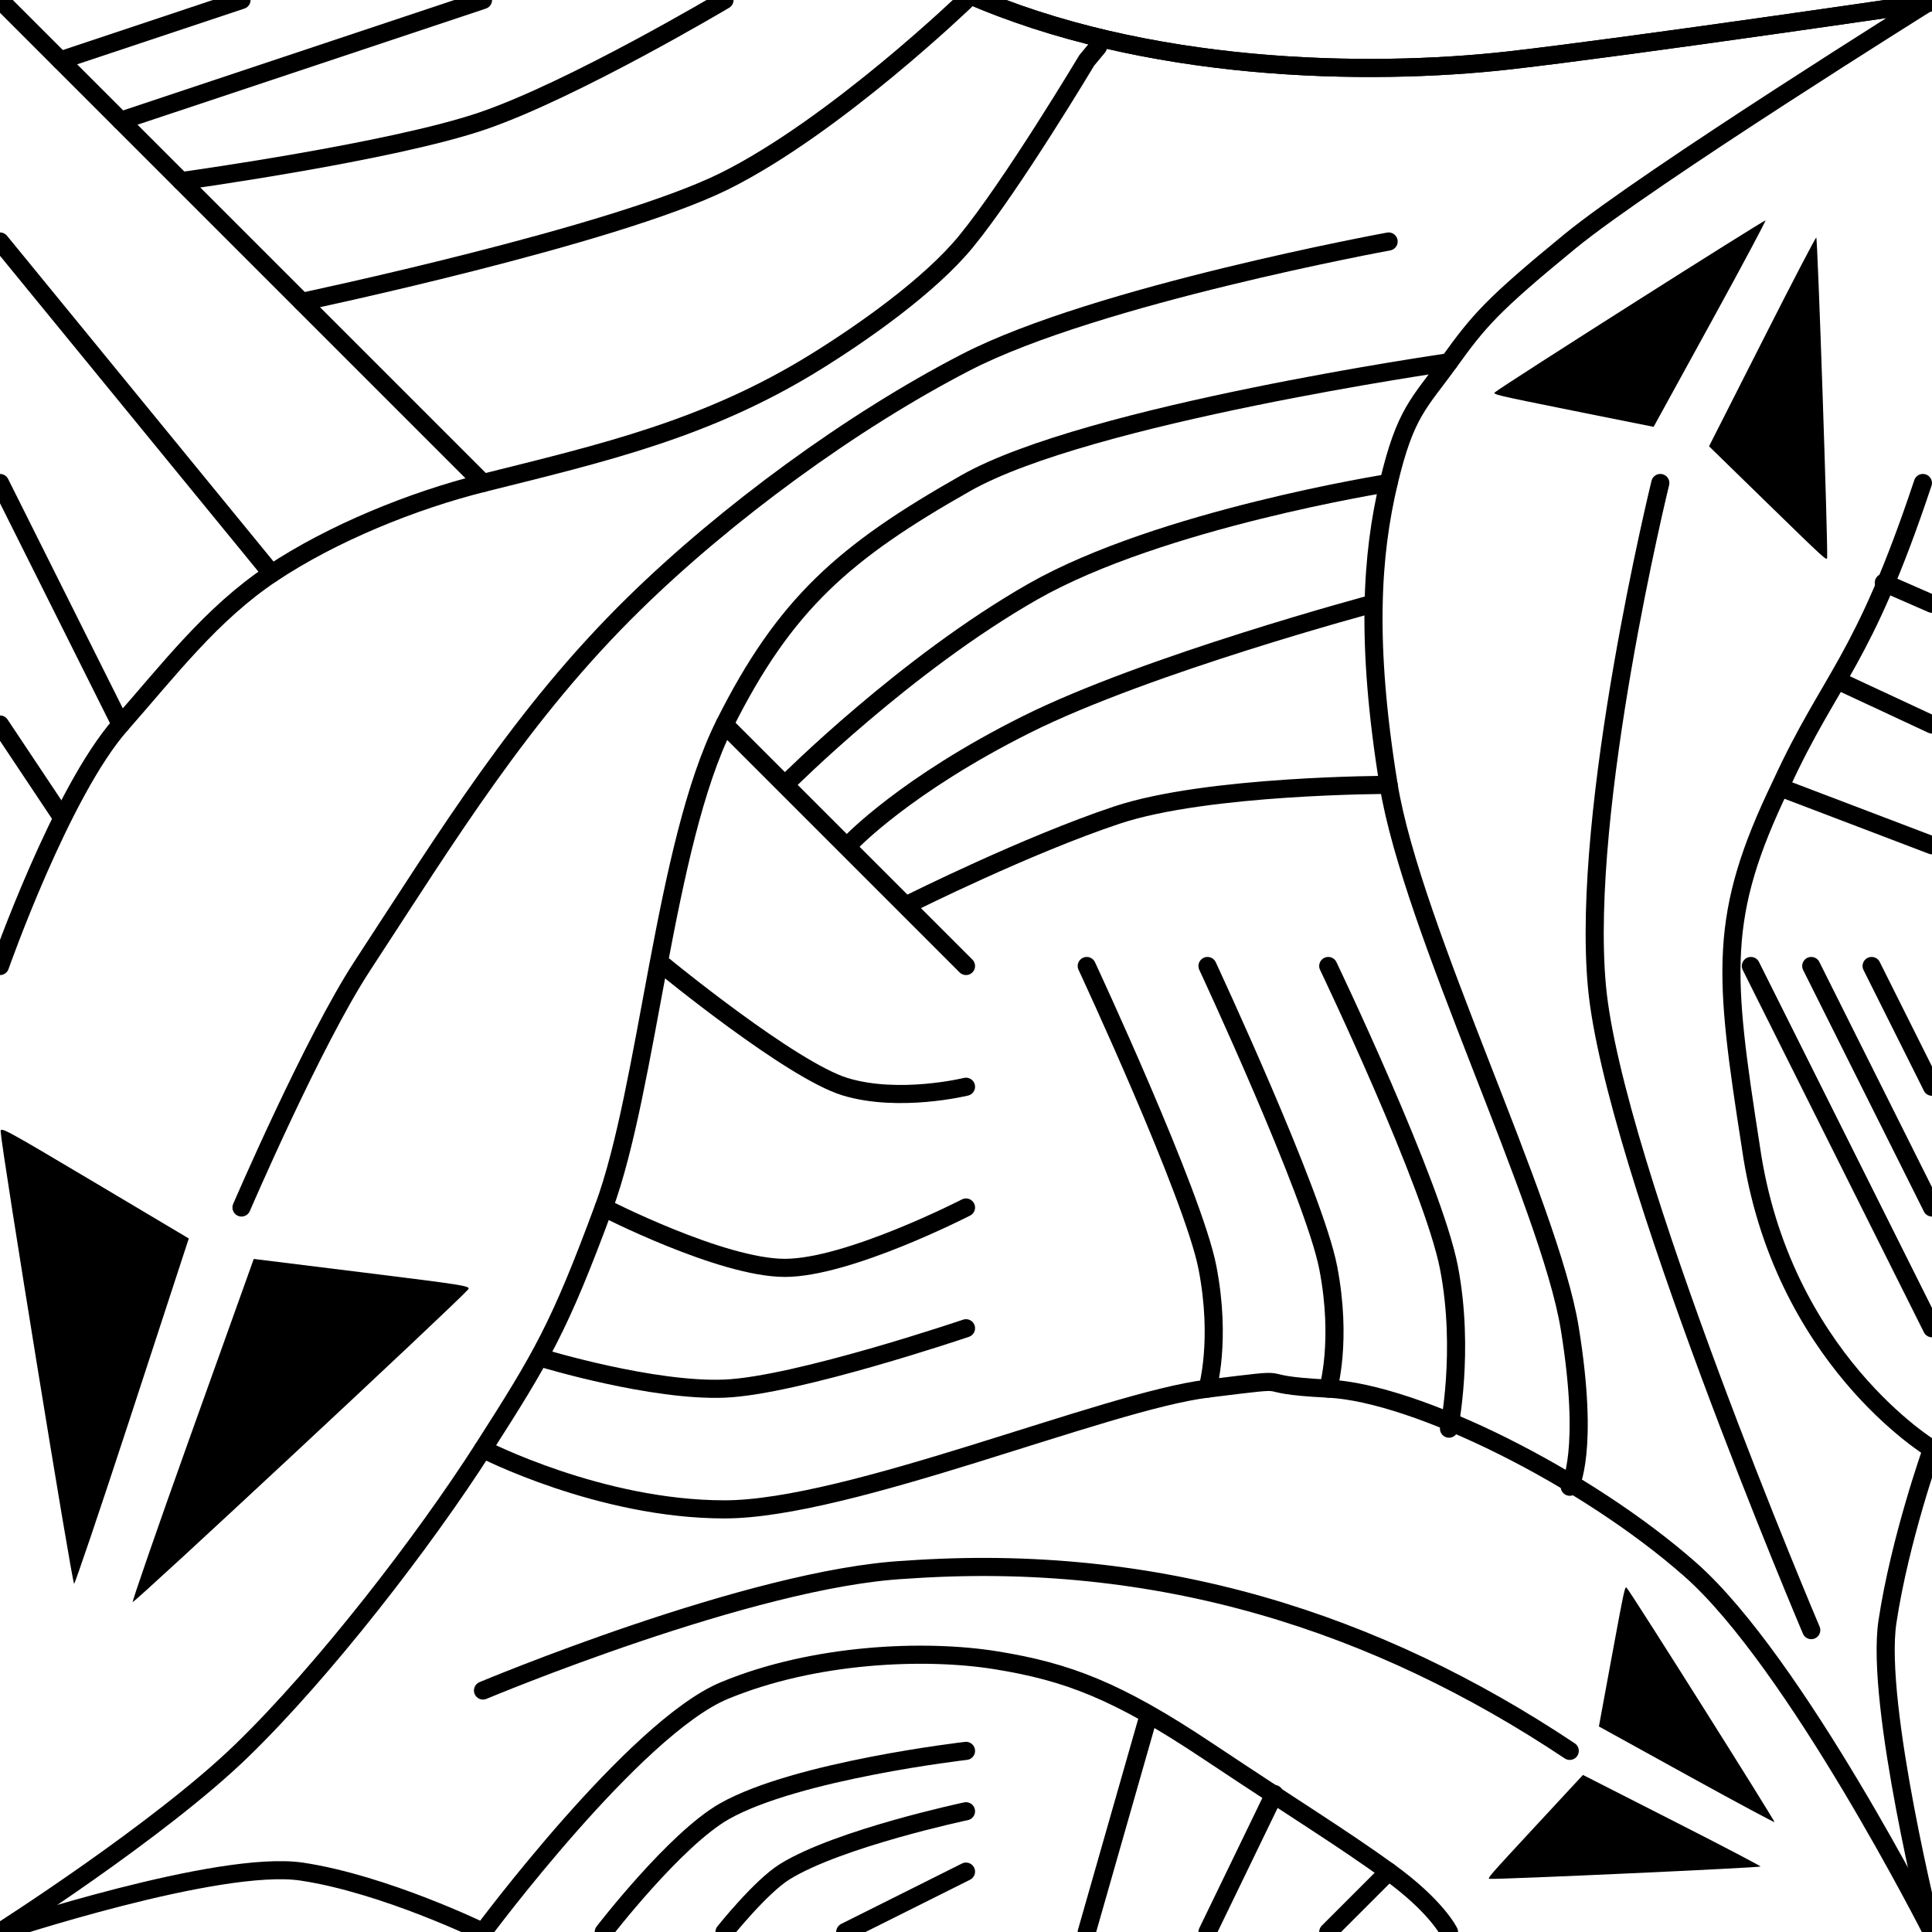
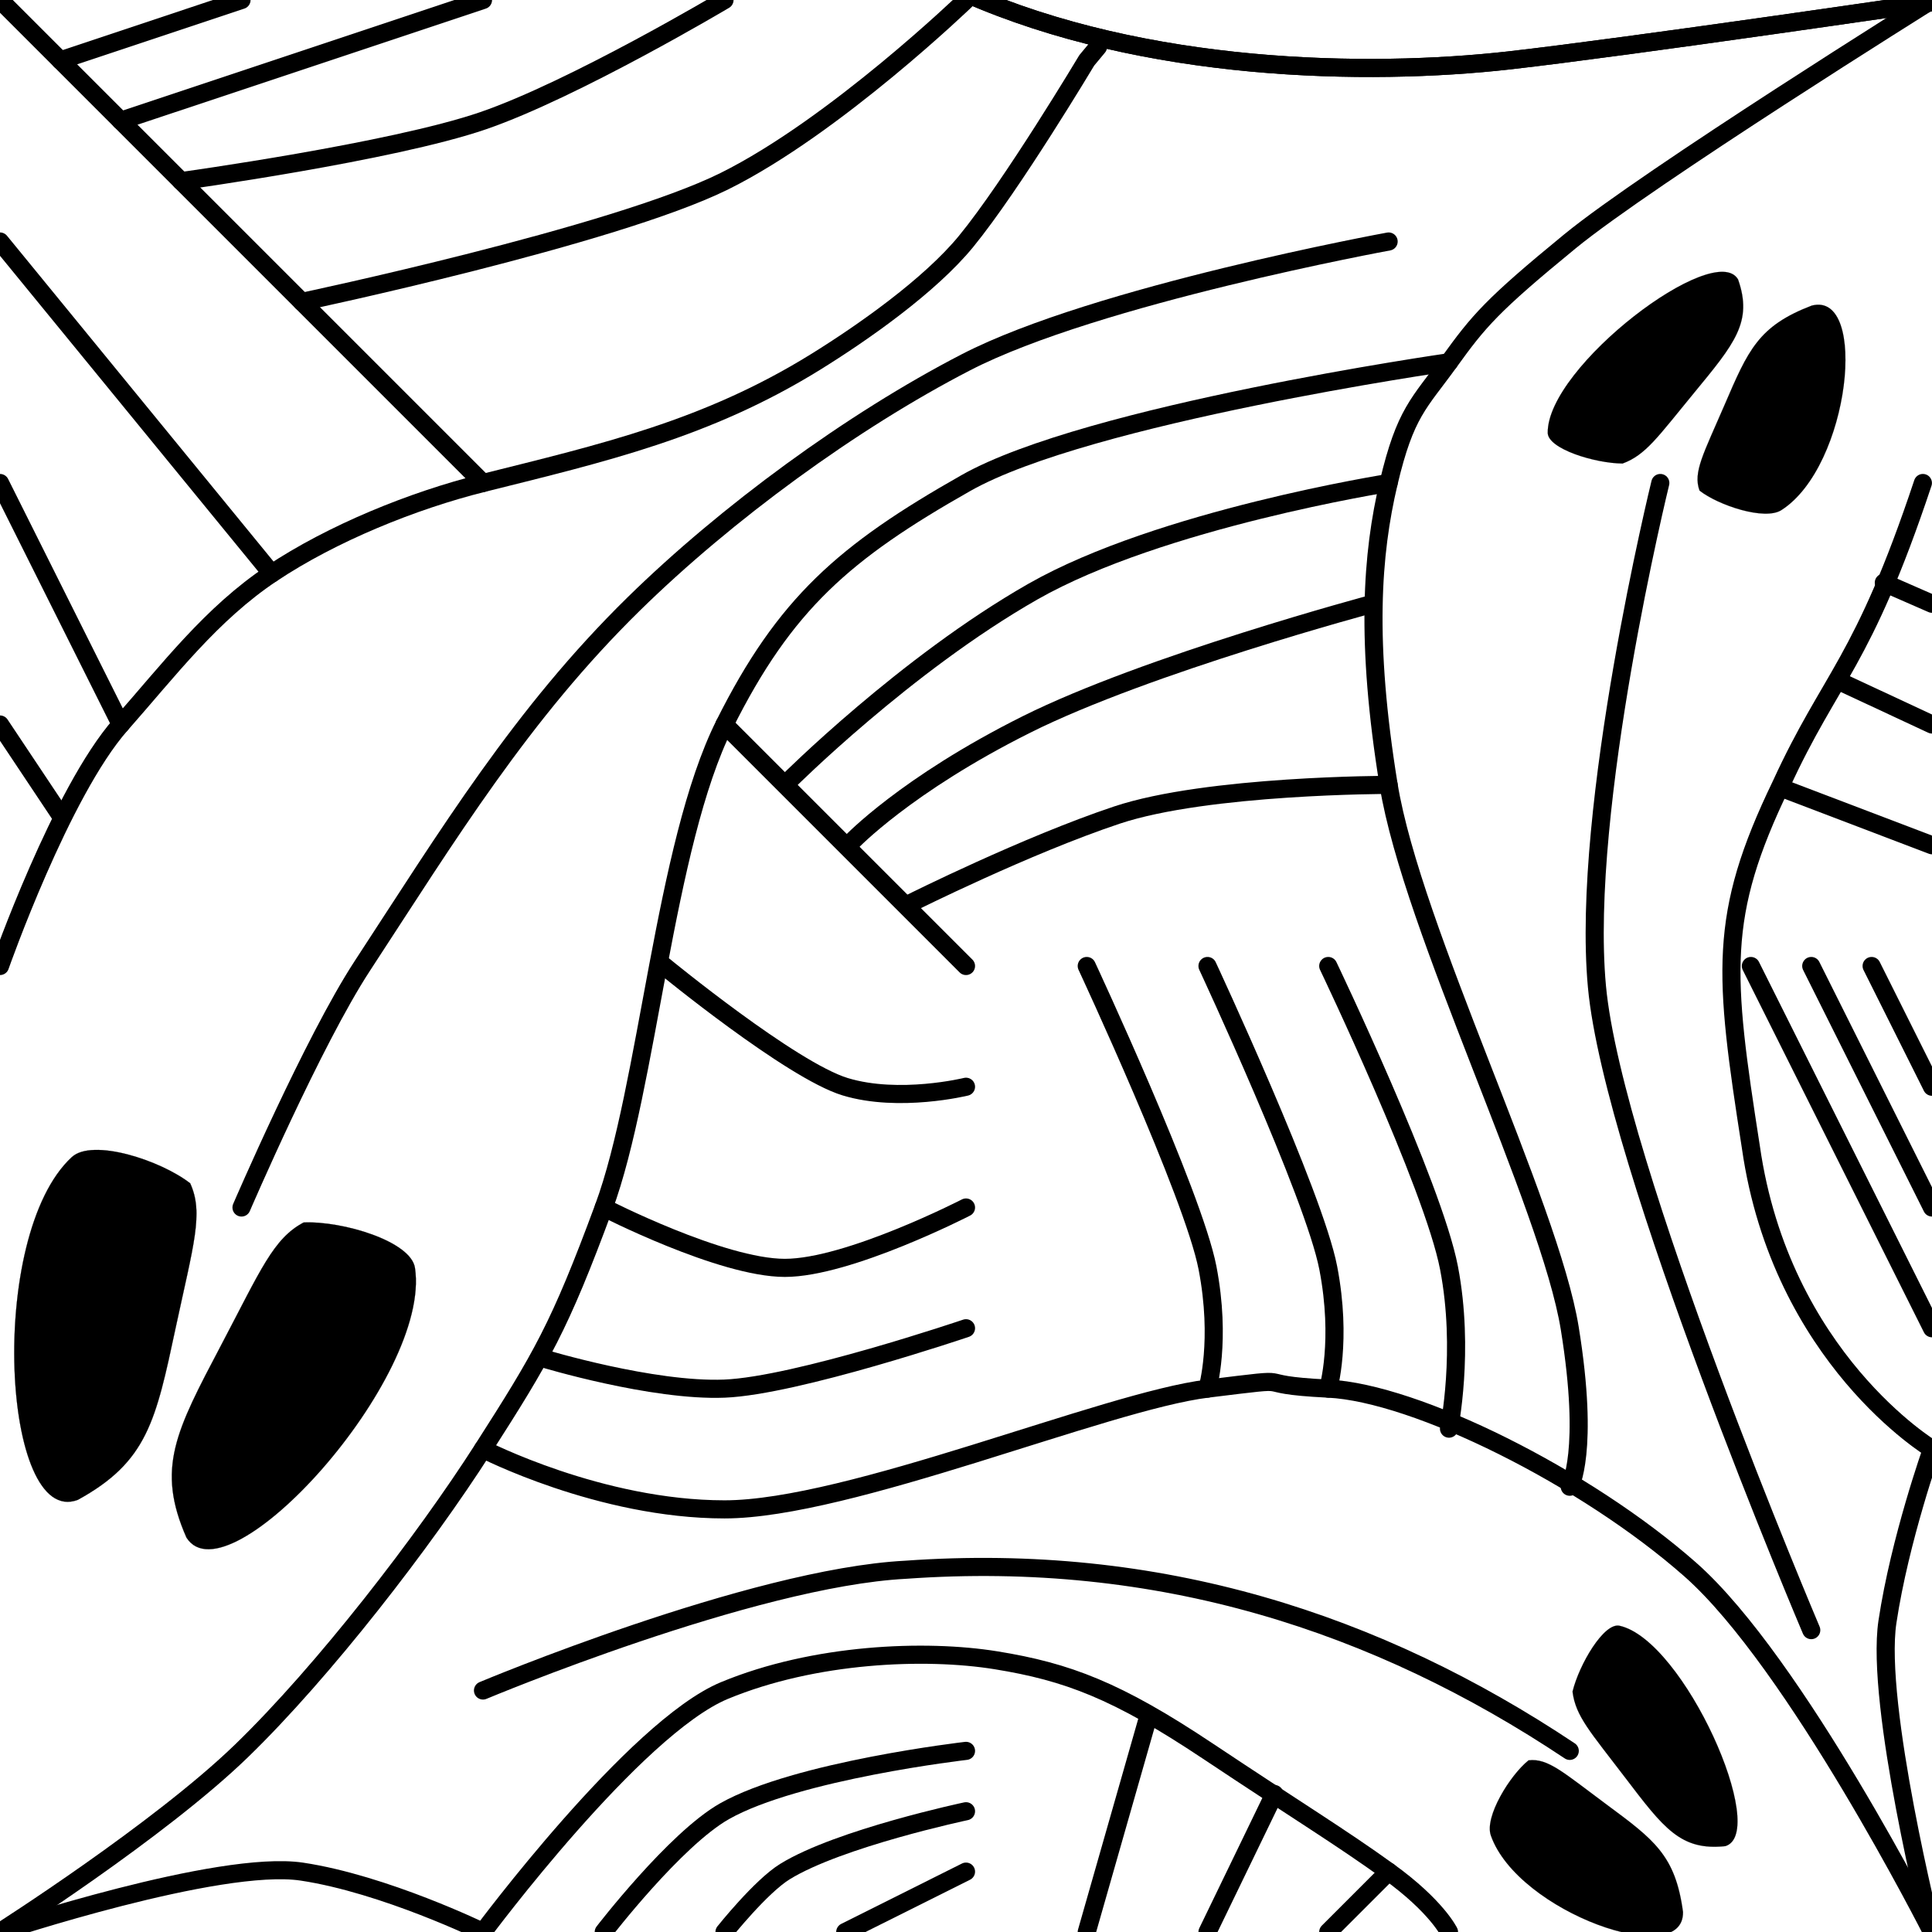
<svg xmlns="http://www.w3.org/2000/svg" width="32" height="32" id="svg3014" version="1.1">
  <defs id="defs3016" />
  <g id="layer3" style="display:inline">
    <path style="fill:none;stroke:#000000;stroke-width:0.3;stroke-linecap:round;stroke-linejoin:round;stroke-miterlimit:4;stroke-opacity:1;stroke-dasharray:none" d="m 0,32 c 0,0 2.635,-1.677 4,-3 1.365,-1.323 3.023,-3.473 4,-5 0.977,-1.527 1.265,-2.012 2,-4 0.735,-1.988 1,-6 2,-8 1,-2 1.984,-2.858 4,-4 2.016,-1.142 8,-2 8,-2 l 0,0 0,0" id="path3037" />
    <path style="fill:none;stroke:#000000;stroke-width:0.3;stroke-linecap:round;stroke-linejoin:round;stroke-miterlimit:4;stroke-opacity:1;stroke-dasharray:none" d="M 0,16 C 0,16 1.013,13.118 2,12 2.795,11.099 3.5,10.167 4.5,9.5 5.5,8.833 6.834,8.291 8,8 10,7.5 11.707,7.108 13.5,6 14.302,5.504 15.402,4.729 16,4 16.762,3.071 18,1 18,1 l 0.187,-0.225" id="path3807" />
    <path style="fill:none;stroke:#000000;stroke-width:0.3;stroke-linecap:round;stroke-linejoin:round;stroke-miterlimit:4;stroke-opacity:1;stroke-dasharray:none" d="M 4,20 C 4,20 5.184,17.248 6,16 7.425,13.821 8.641,11.822 10.5,10 12.024,8.506 14.103,6.979 16,6 18.156,4.887 23,4 23,4" id="path3809" />
    <path style="fill:none;stroke:#000000;stroke-width:0.3;stroke-linecap:round;stroke-linejoin:round;stroke-miterlimit:4;stroke-opacity:1;stroke-dasharray:none" d="m 0,32 c 0,0 3.629,-1.206 5,-1 1.371,0.206 3,1 3,1 l 0,0 c 0,0 2.513,-3.384 4,-4 1.487,-0.616 3.322,-0.691 4.5,-0.5 1.178,0.191 2,0.5 3.5,1.5 1.5,1 2.204,1.426 3,2 0.796,0.574 1,1 1,1" id="path3811" />
    <path style="fill:none;stroke:#000000;stroke-width:0.3;stroke-linecap:round;stroke-linejoin:round;stroke-miterlimit:4;stroke-opacity:1;stroke-dasharray:none" d="m 8,28 c 0,0 4.451,-1.868 7,-2 4.196,-0.3 7.808,0.872 11,3" id="path3817" />
    <path style="fill:none;stroke:#000000;stroke-width:0.3;stroke-linecap:round;stroke-linejoin:round;stroke-miterlimit:4;stroke-opacity:1;stroke-dasharray:none" d="m 0,12 1,1.5" id="path3819" />
    <path style="fill:none;stroke:#000000;stroke-width:0.3;stroke-linecap:round;stroke-linejoin:round;stroke-miterlimit:4;stroke-opacity:1;stroke-dasharray:none" d="m 0,8 2,4" id="path3821" />
    <path style="fill:none;stroke:#000000;stroke-width:0.3;stroke-linecap:round;stroke-linejoin:round;stroke-miterlimit:4;stroke-opacity:1;stroke-dasharray:none" d="M 0,4 4.5,9.5" id="path3823" />
    <path style="fill:none;stroke:#000000;stroke-width:0.3;stroke-linecap:round;stroke-linejoin:round;stroke-miterlimit:4;stroke-opacity:1;stroke-dasharray:none" d="M 0,0 8,8" id="path3825" />
    <path style="fill:none;stroke:#000000;stroke-width:0.3;stroke-linecap:round;stroke-linejoin:round;stroke-miterlimit:4;stroke-opacity:1;stroke-dasharray:none" d="M 5,5 C 5,5 10.167,3.91 12,3 13.833,2.09 16,0 16,0" id="path3827" />
    <path style="fill:none;stroke:#000000;stroke-width:0.3;stroke-linecap:round;stroke-linejoin:round;stroke-miterlimit:4;stroke-opacity:1;stroke-dasharray:none" d="M 3,3 C 3,3 6.491,2.518 8,2 9.509,1.482 12,0 12,0" id="path3829" />
    <path style="fill:none;stroke:#000000;stroke-width:0.3;stroke-linecap:round;stroke-linejoin:round;stroke-miterlimit:4;stroke-opacity:1;stroke-dasharray:none" d="M 2,2 8,0" id="path3831" />
    <path style="fill:none;stroke:#000000;stroke-width:0.3;stroke-linecap:round;stroke-linejoin:round;stroke-miterlimit:4;stroke-opacity:1;stroke-dasharray:none" d="M 1,1 4,0" id="path3833" />
    <path style="fill:none;stroke:#000000;stroke-width:0.3;stroke-linecap:round;stroke-linejoin:round;stroke-miterlimit:4;stroke-opacity:1;stroke-dasharray:none" d="m 9,22.5 c 0,0 1.807,0.548 3,0.5 1.193,-0.048 4,-1 4,-1 l 0,0" id="path3835" />
    <path style="fill:none;stroke:#000000;stroke-width:0.3;stroke-linecap:round;stroke-linejoin:round;stroke-miterlimit:4;stroke-opacity:1;stroke-dasharray:none" d="m 10,20 c 0,0 1.946,1 3,1 1.054,0 3,-1 3,-1" id="path3837" />
    <path style="fill:none;stroke:#000000;stroke-width:0.3;stroke-linecap:round;stroke-linejoin:round;stroke-miterlimit:4;stroke-opacity:1;stroke-dasharray:none" d="m 11,16 c 0,0 2.106,1.729 3,2 0.894,0.271 2,0 2,0" id="path3839" />
    <path style="fill:none;stroke:#000000;stroke-width:0.3;stroke-linecap:round;stroke-linejoin:round;stroke-miterlimit:4;stroke-opacity:1;stroke-dasharray:none" d="m 12,12 4,4" id="path3841" />
    <path style="fill:none;stroke:#000000;stroke-width:0.3;stroke-linecap:round;stroke-linejoin:round;stroke-miterlimit:4;stroke-opacity:1;stroke-dasharray:none" d="m 8,24 c 0,0 1.938,1 4,1 2.062,0 6.305,-1.791 8,-2 1.695,-0.209 0.55,-0.071 2,0 1.45,0.071 4.261,1.465 6,3 1.739,1.535 4,6 4,6" id="path3843" />
    <path style="fill:none;stroke:#000000;stroke-width:0.3;stroke-linecap:round;stroke-linejoin:round;stroke-miterlimit:4;stroke-opacity:1;stroke-dasharray:none" d="M 13.05,12.95 C 13.05,12.95 15,11 17.11,9.798 19.221,8.596 23,8 23,8" id="path3849" />
    <path style="fill:none;stroke:#000000;stroke-width:0.3;stroke-linecap:round;stroke-linejoin:round;stroke-miterlimit:4;stroke-opacity:1;stroke-dasharray:none" d="M 14.101,13.95 C 14.101,13.95 15,13 17,12 c 2,-1 5.738,-2 5.738,-2" id="path3851" />
    <path style="fill:none;stroke:#000000;stroke-width:0.3;stroke-linecap:round;stroke-linejoin:round;stroke-miterlimit:4;stroke-opacity:1;stroke-dasharray:none" d="M 15.101,14.95 C 15.101,14.95 17,14 18.5,13.5 20,13 23,13 23,13" id="path3853" />
    <path style="fill:none;stroke:#000000;stroke-width:0.3;stroke-linecap:round;stroke-linejoin:round;stroke-miterlimit:4;stroke-opacity:1;stroke-dasharray:none" d="m 20,23 c 0,0 0.233,-0.791 0,-2 -0.233,-1.209 -2,-5 -2,-5" id="path3855" />
    <path style="fill:none;stroke:#000000;stroke-width:0.3;stroke-linecap:round;stroke-linejoin:round;stroke-miterlimit:4;stroke-opacity:1;stroke-dasharray:none" d="m 22,23 c 0,0 0.233,-0.791 0,-2 -0.233,-1.209 -2,-5 -2,-5" id="path3857" />
    <path style="fill:none;stroke:#000000;stroke-width:0.3;stroke-linecap:round;stroke-linejoin:round;stroke-miterlimit:4;stroke-opacity:1;stroke-dasharray:none" d="m 24,23.663 c 0,0 0.264,-1.29 0,-2.663 -0.264,-1.372 -2,-5 -2,-5" id="path3859" />
    <path style="fill:none;stroke:#000000;stroke-width:0.3;stroke-linecap:round;stroke-linejoin:round;stroke-miterlimit:4;stroke-opacity:1;stroke-dasharray:none" d="m 26,24.625 c 0,0 0.333,-0.571 0,-2.625 -0.333,-2.054 -2.613,-6.617 -3,-9 -0.387,-2.383 -0.277,-3.826 0,-5 0.277,-1.174 0.506,-1.315 1,-2 0.494,-0.685 0.706,-0.939 2,-2 1.294,-1.061 6,-4 6,-4" id="path3861" />
    <path style="fill:none;stroke:#000000;stroke-width:0.3;stroke-linecap:round;stroke-linejoin:round;stroke-miterlimit:4;stroke-opacity:1;stroke-dasharray:none" d="M 30,27 C 30,27 26.721,19.289 26.45,16.337 26.178,13.385 27.5,8 27.5,8" id="path3863" />
    <path style="fill:none;stroke:#000000;stroke-width:0.3;stroke-linecap:round;stroke-linejoin:round;stroke-miterlimit:4;stroke-opacity:1;stroke-dasharray:none" d="M 16.006,-0.107 C 18.973,1.2 22.643,1.266 25,1 27.028,0.769 32.006,0.036 32.006,0.036 l 0,0 0,0" id="path3865" />
    <path style="fill:none;stroke:#000000;stroke-width:0.3;stroke-linecap:round;stroke-linejoin:round;stroke-miterlimit:4;stroke-opacity:1;stroke-dasharray:none" d="M 32,32 C 32,32 31.056,28.233 31.262,26.862 31.468,25.491 32,24 32,24 l 0,0 0,0 c 0,0 -2.5,-1.5 -3,-5 -0.448,-2.876 -0.55,-3.826 0.5,-6 0.831,-1.812 1.349,-2 2.349,-5" id="path3867" />
    <path style="fill:none;stroke:#000000;stroke-width:0.3;stroke-linecap:round;stroke-linejoin:round;stroke-miterlimit:4;stroke-opacity:1;stroke-dasharray:none" d="M 32,22 29,16" id="path3869" />
    <path style="fill:none;stroke:#000000;stroke-width:0.3;stroke-linecap:round;stroke-linejoin:round;stroke-miterlimit:4;stroke-opacity:1;stroke-dasharray:none" d="M 32,20 30,16" id="path3871" />
    <path style="fill:none;stroke:#000000;stroke-width:0.3;stroke-linecap:round;stroke-linejoin:round;stroke-miterlimit:4;stroke-opacity:1;stroke-dasharray:none" d="M 32,18 31,16" id="path3873" />
    <path style="fill:none;stroke:#000000;stroke-width:0.3;stroke-linecap:round;stroke-linejoin:round;stroke-miterlimit:4;stroke-opacity:1;stroke-dasharray:none" d="M 29.505,13.05 32,14" id="path3879" />
    <path style="fill:none;stroke:#000000;stroke-width:0.3;stroke-linecap:round;stroke-linejoin:round;stroke-miterlimit:4;stroke-opacity:1;stroke-dasharray:none" d="M 30.505,11.303 32,12" id="path3881" />
    <path style="fill:none;stroke:#000000;stroke-width:0.3;stroke-linecap:round;stroke-linejoin:round;stroke-miterlimit:4;stroke-opacity:1;stroke-dasharray:none" d="M 31.202,9.651 32,10" id="path3883" />
-     <path style="fill:#000000;stroke:none;display:inline" d="m 7.749,21.362 c -0.216,0.247 -5.55,5.217 -5.552,5.173 -0.002,-0.03 0.378,-1.137 0.932,-2.684 l 1.074,-2.999 1.802,0.223 c 1.74,0.216 1.8,0.225 1.745,0.288 z" id="path3897" />
-     <path id="path4581" d="m 0.011,18.743 c 0.019,0.328 1.189,7.523 1.217,7.49 0.02,-0.023 0.398,-1.13 0.909,-2.692 l 0.99,-3.028 -1.56,-0.928 C 0.059,18.689 0.006,18.66 0.011,18.743 z" style="fill:#000000;stroke:none;display:inline" />
-     <g id="g4587" style="fill:#0000ff;stroke-width:0.3;stroke-miterlimit:4;stroke-dasharray:none">
-       <path style="fill:#000000;stroke:none;display:inline;stroke-width:0.3;stroke-miterlimit:4;stroke-dasharray:none" d="m 24.763,6.496 c 0.177,-0.14 4.481,-2.872 4.48,-2.845 -5.86e-4,0.019 -0.353,0.686 -0.864,1.616 L 27.389,7.07 26.053,6.802 C 24.763,6.542 24.718,6.532 24.763,6.496 z" id="path4583" />
-       <path id="path4585" d="M 30.263,9.237 C 30.278,9.012 30.105,3.917 30.083,3.933 30.067,3.944 29.716,4.612 29.237,5.558 l -0.93,1.834 0.976,0.952 c 0.943,0.919 0.976,0.95 0.98,0.893 z" style="fill:#000000;stroke:none;display:inline;stroke-width:0.3;stroke-miterlimit:4;stroke-dasharray:none" />
-     </g>
-     <g id="g4591" transform="matrix(0.00881251,0.87141,-0.8458456,0.00907886,32.22166,4.664455)" style="stroke-width:0.349;stroke-miterlimit:4;stroke-dasharray:none">
-       <path id="path4593" d="m 24.763,6.496 c 0.177,-0.14 4.481,-2.872 4.48,-2.845 -5.86e-4,0.019 -0.353,0.686 -0.864,1.616 L 27.389,7.07 26.053,6.802 C 24.763,6.542 24.718,6.532 24.763,6.496 z" style="stroke:none;display:inline;stroke-width:0.349;stroke-miterlimit:4;stroke-dasharray:none" />
-       <path style="stroke:none;display:inline;stroke-width:0.349;stroke-miterlimit:4;stroke-dasharray:none" d="M 30.263,9.237 C 30.278,9.012 30.105,3.917 30.083,3.933 30.067,3.944 29.716,4.612 29.237,5.558 l -0.93,1.834 0.976,0.952 c 0.943,0.919 0.976,0.95 0.98,0.893 z" id="path4595" />
-     </g>
    <path style="fill:none;stroke:#000000;stroke-width:0.3;stroke-linecap:round;stroke-linejoin:round;stroke-miterlimit:4;stroke-opacity:1;stroke-dasharray:none" d="m 10,32 c 0,0 1.18,-1.535 2,-2 1.196,-0.677 4,-1 4,-1" id="path3962" />
    <path style="fill:none;stroke:#000000;stroke-width:0.3;stroke-linecap:round;stroke-linejoin:round;stroke-miterlimit:4;stroke-opacity:1;stroke-dasharray:none" d="m 12,32 c 0,0 0.599,-0.752 1,-1 0.897,-0.554 3,-1 3,-1" id="path3964" />
    <path style="fill:none;stroke:#000000;stroke-width:0.3;stroke-linecap:round;stroke-linejoin:round;stroke-opacity:1;stroke-miterlimit:4;stroke-dasharray:none" d="m 14,32 2,-1" id="path3966" />
    <path style="fill:none;stroke:#000000;stroke-width:0.3;stroke-linecap:round;stroke-linejoin:round;stroke-opacity:1;stroke-miterlimit:4;stroke-dasharray:none" d="m 18,32 1,-3.5" id="path3968" />
    <path style="fill:none;stroke:#000000;stroke-width:0.3;stroke-linecap:round;stroke-linejoin:round;stroke-miterlimit:4;stroke-opacity:1;stroke-dasharray:none" d="m 20,32 1.107,-2.286" id="path3970" />
    <path style="fill:none;stroke:#000000;stroke-width:0.3;stroke-linecap:round;stroke-linejoin:round;stroke-opacity:1;stroke-miterlimit:4;stroke-dasharray:none" d="m 22,32 1,-1" id="path3972" />
    <path id="path4675" d="M 16.006,-0.107 C 18.973,1.2 22.643,1.266 25,1 27.028,0.769 32.006,0.036 32.006,0.036 l 0,0 0,0" style="fill:none;stroke:#000000;stroke-width:0.3;stroke-linecap:round;stroke-linejoin:round;stroke-miterlimit:4;stroke-opacity:1;stroke-dasharray:none" />
+     <g id="g3834" transform="matrix(0.9495691,0,0,0.8792243,0.4432691,1.989654)">
+       <path id="path3812" d="m 2.786,26.703 c -0.533,-1.306 -0.185,-2.006 0.604,-3.624 0.695,-1.426 0.91,-2.009 1.439,-2.312 0.678,-0.033 1.872,0.353 1.942,0.855 0.291,2.077 -3.263,6.307 -3.985,5.081 z" style="fill:#000000;stroke:#000000;stroke-width:0.003;stroke-linecap:round;stroke-linejoin:round;stroke-miterlimit:4;stroke-opacity:1;stroke-dasharray:none;display:inline" />
+       <path style="fill:#000000;stroke:#000000;stroke-width:0.003;stroke-linecap:round;stroke-linejoin:round;stroke-miterlimit:4;stroke-opacity:1;stroke-dasharray:none;display:inline" d="M 0.89,25.992 C 2.103,25.274 2.25,24.506 2.599,22.74 2.908,21.183 3.089,20.59 2.85,20.028 2.329,19.591 1.145,19.178 0.786,19.535 c -1.487,1.479 -1.213,6.997 0.103,6.457 z" id="path3832" />
+     </g>
+     <g id="g3838" transform="matrix(-0.6775565,-0.03116325,0.08903794,-0.5242251,28.29814,18.71445)">
+       <path style="fill:#000000;stroke:#000000;stroke-width:0.003;stroke-linecap:round;stroke-linejoin:round;stroke-miterlimit:4;stroke-opacity:1;stroke-dasharray:none;display:inline" d="m 2.786,26.703 c -0.533,-1.306 -0.185,-2.006 0.604,-3.624 0.695,-1.426 0.91,-2.009 1.439,-2.312 0.678,-0.033 1.872,0.353 1.942,0.855 0.291,2.077 -3.263,6.307 -3.985,5.081 z" id="path3840" />
+       <path id="path3842" d="M 0.89,25.992 C 2.103,25.274 2.25,24.506 2.599,22.74 2.908,21.183 3.089,20.59 2.85,20.028 2.329,19.591 1.145,19.178 0.786,19.535 c -1.487,1.479 -1.213,6.997 0.103,6.457 z" style="fill:#000000;stroke:#000000;stroke-width:0.003;stroke-linecap:round;stroke-linejoin:round;stroke-miterlimit:4;stroke-opacity:1;stroke-dasharray:none;display:inline" />
+     </g>
+     <g transform="matrix(0.1853736,-0.6524497,0.4899435,0.2066279,14.97635,26.87804)" id="g3850">
+       <path id="path3852" d="m 2.786,26.703 c -0.533,-1.306 -0.185,-2.006 0.604,-3.624 0.695,-1.426 0.91,-2.009 1.439,-2.312 0.678,-0.033 1.872,0.353 1.942,0.855 0.291,2.077 -3.263,6.307 -3.985,5.081 z" style="fill:#000000;stroke:#000000;stroke-width:0.003;stroke-linecap:round;stroke-linejoin:round;stroke-miterlimit:4;stroke-opacity:1;stroke-dasharray:none;display:inline" />
+       <path style="fill:#000000;stroke:#000000;stroke-width:0.003;stroke-linecap:round;stroke-linejoin:round;stroke-miterlimit:4;stroke-opacity:1;stroke-dasharray:none;display:inline" d="M 0.89,25.992 C 2.103,25.274 2.25,24.506 2.599,22.74 2.908,21.183 3.089,20.59 2.85,20.028 2.329,19.591 1.145,19.178 0.786,19.535 c -1.487,1.479 -1.213,6.997 0.103,6.457 z" id="path3854" />
+     </g>
  </g>
</svg>
